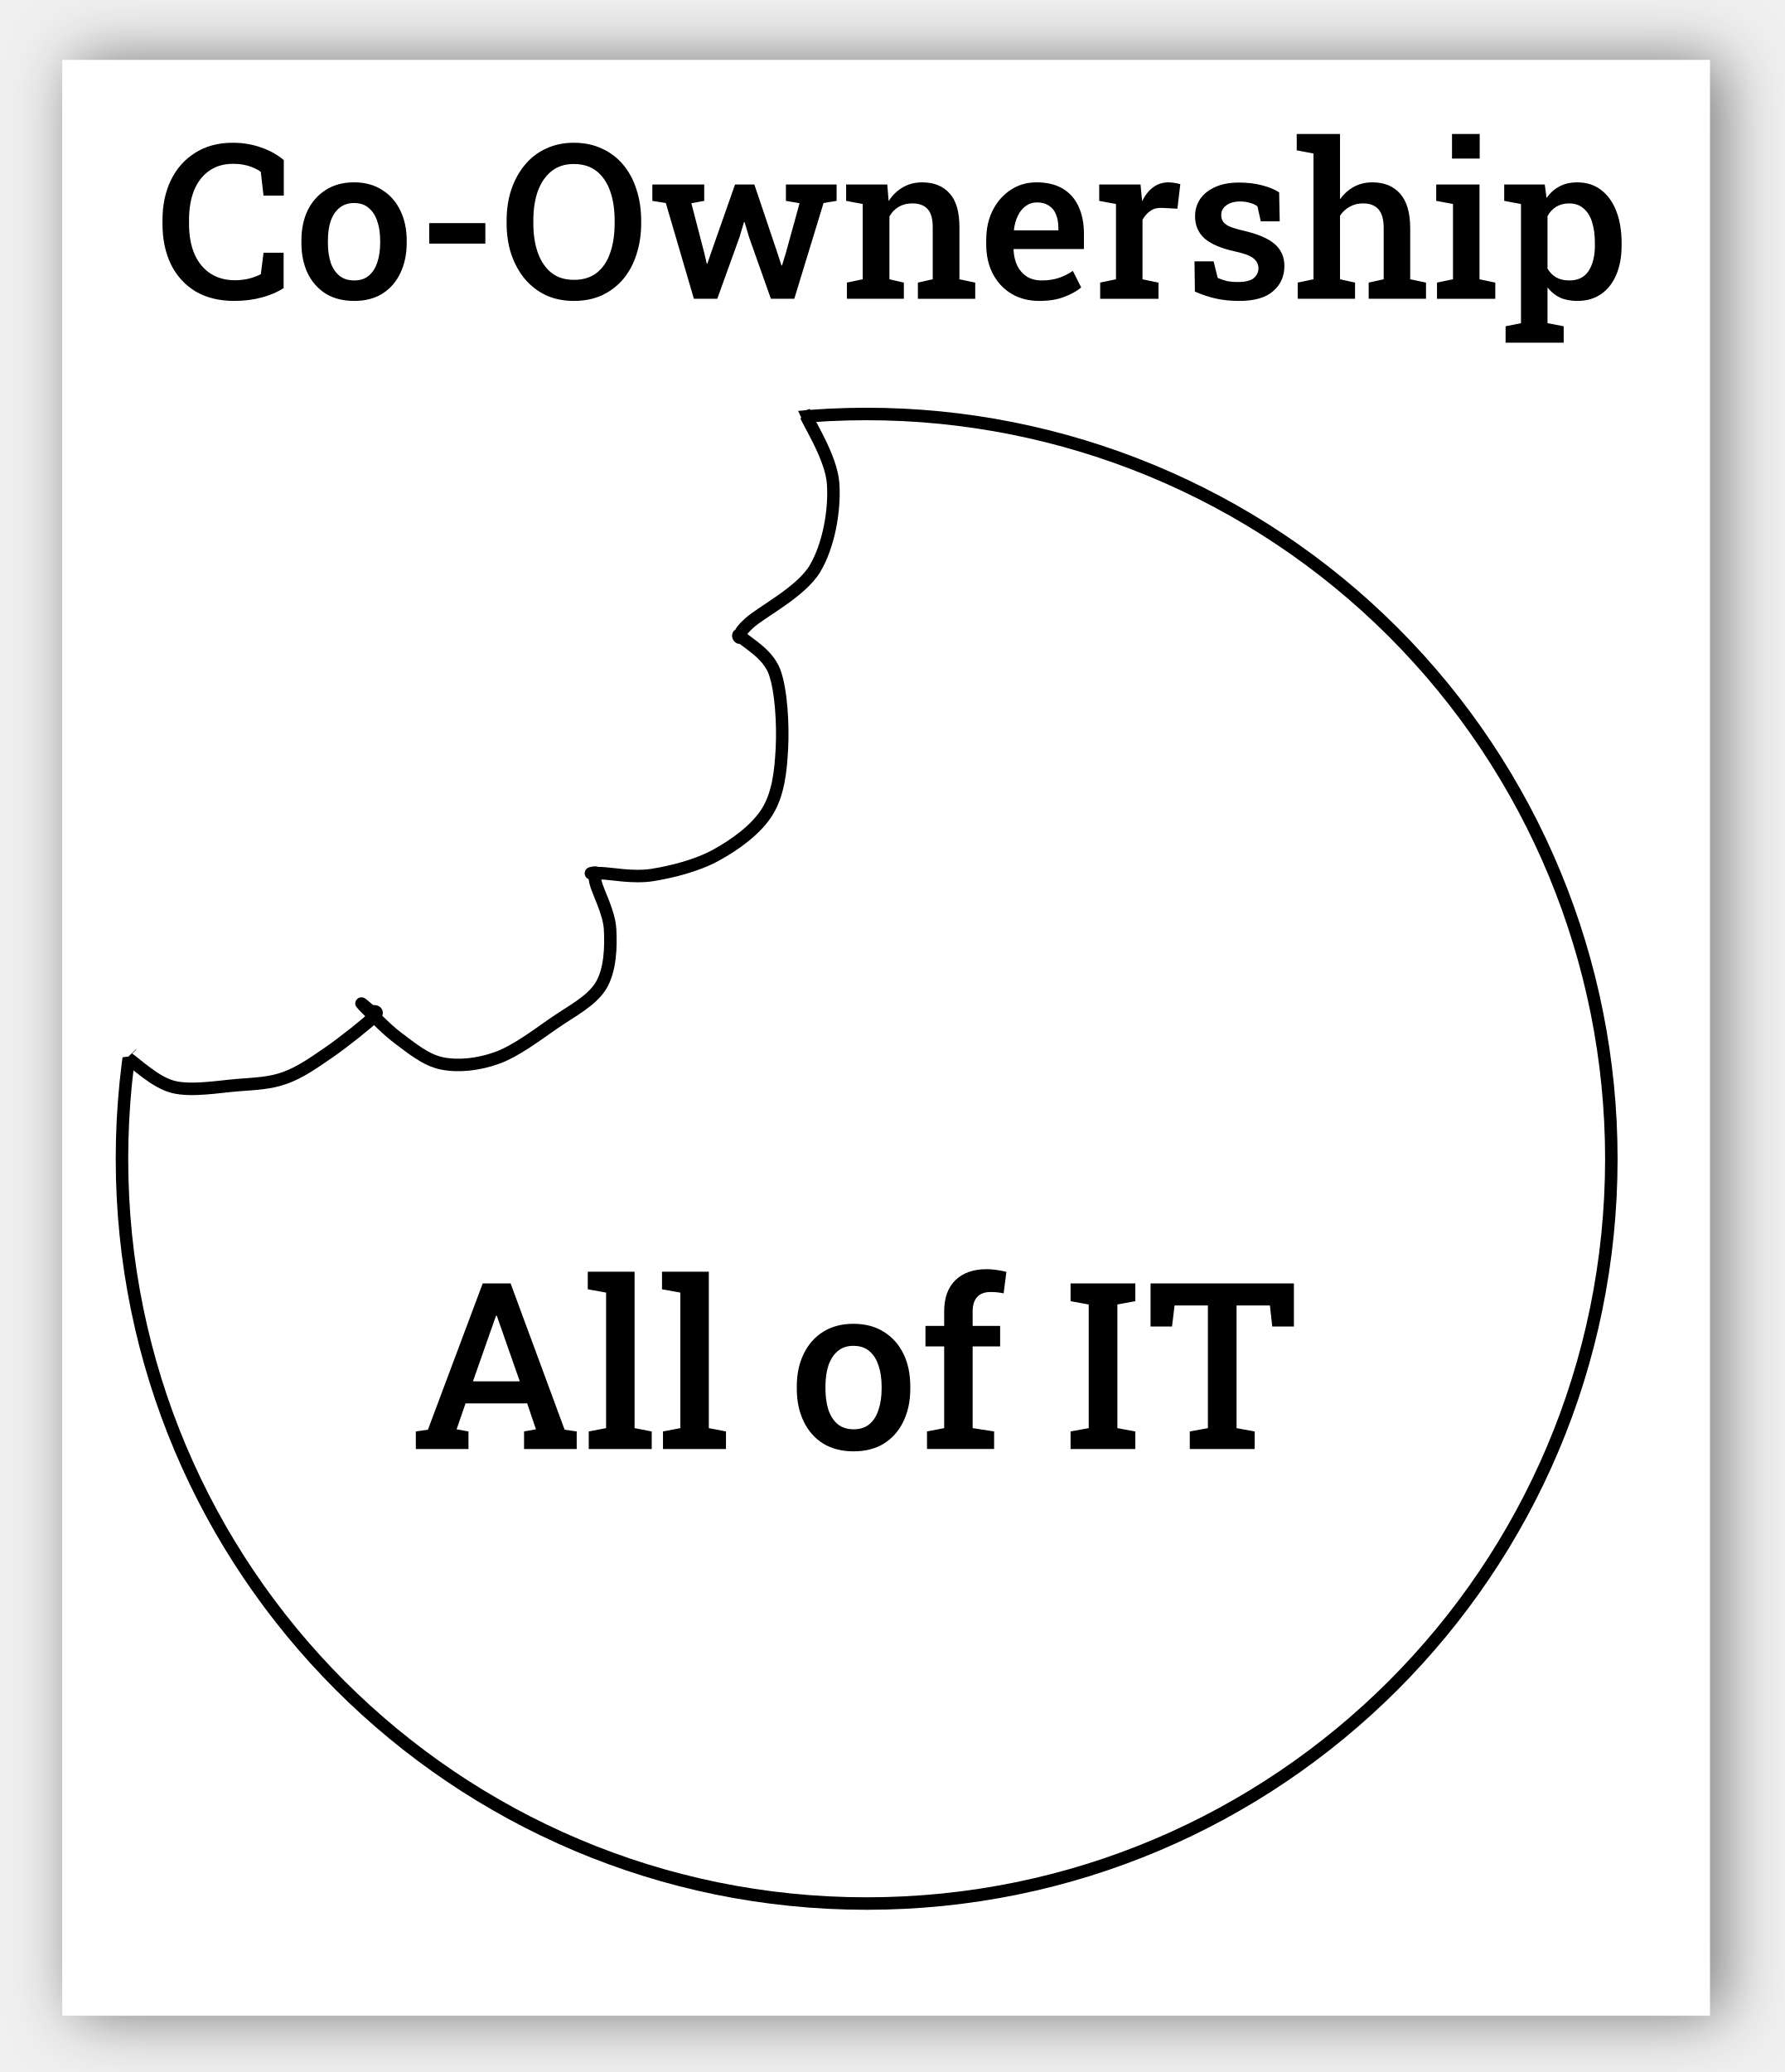
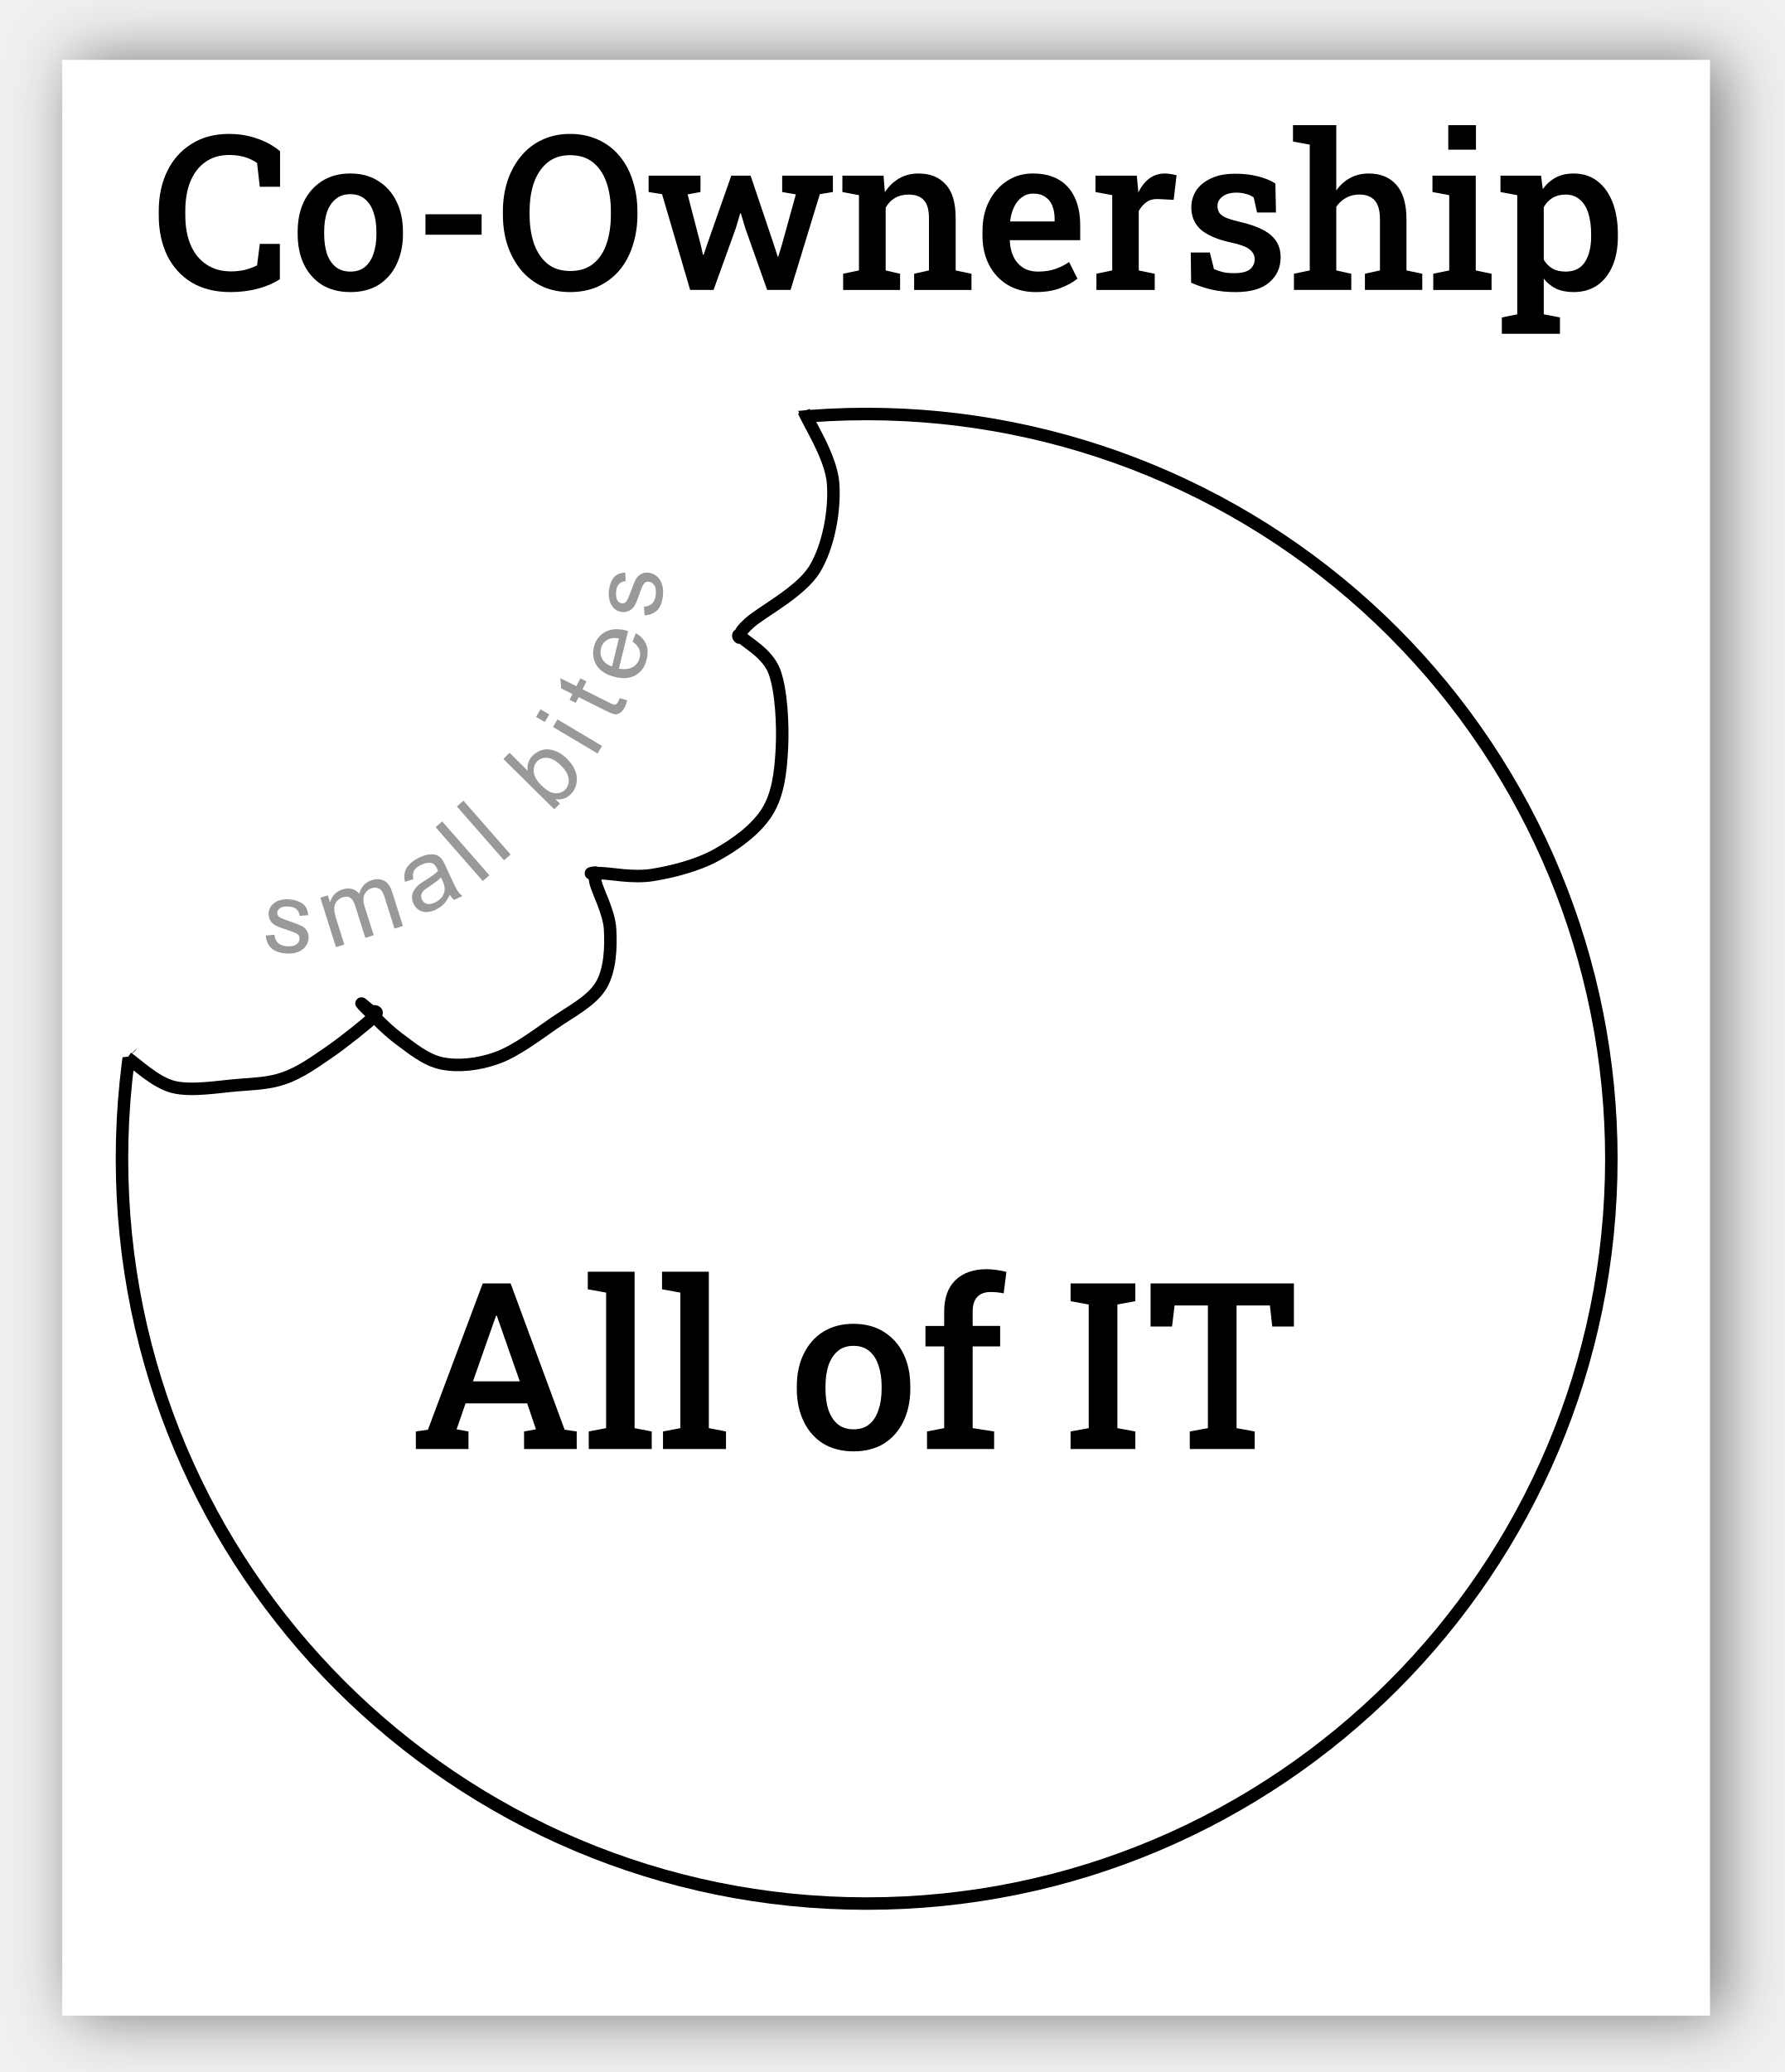
<svg xmlns="http://www.w3.org/2000/svg" xmlns:xlink="http://www.w3.org/1999/xlink" version="1.1" viewBox="0.0 0.0 143.0 166.0" fill="none" stroke="none" stroke-linecap="square" stroke-miterlimit="10">
  <clipPath id="p.0">
    <path d="m0 0l143.0 0l0 166.0l-143.0 0l0 -166.0z" clip-rule="nonzero" />
  </clipPath>
  <g clip-path="url(#p.0)">
    <path fill="#000000" fill-opacity="0.0" d="m0 0l143.0 0l0 166.0l-143.0 0z" fill-rule="evenodd" />
    <g filter="url(#shadowFilter-p.1)">
      <use xlink:href="#p.1" transform="matrix(1.0 0.0 0.0 1.0 1 0.0)" />
    </g>
    <defs>
      <filter id="shadowFilter-p.1" filterUnits="userSpaceOnUse">
        <feGaussianBlur in="SourceAlpha" stdDeviation="2.5" result="blur" />
        <feComponentTransfer in="blur" color-interpolation-filters="sRGB">
          <feFuncR type="linear" slope="0" intercept="0.0" />
          <feFuncG type="linear" slope="0" intercept="0.0" />
          <feFuncB type="linear" slope="0" intercept="0.0" />
          <feFuncA type="linear" slope="0.5" intercept="0" />
        </feComponentTransfer>
      </filter>
    </defs>
    <g id="p.1">
      <path fill="#ffffff" d="m4.984 4.798l132.031 0l0 156.693l-132.031 0z" fill-rule="evenodd" />
    </g>
-     <path fill="#000000" fill-opacity="0.0" d="m-45.003 -1.703l233.606 0l0 40.409l-233.606 0z" fill-rule="evenodd" />
-     <path fill="#000000" d="m18.77 24.109q-1.812 0 -3.109 -0.766q-1.281 -0.781 -1.969 -2.172q-0.672 -1.391 -0.672 -3.234l0 -0.312q0 -1.797 0.672 -3.188q0.672 -1.391 1.938 -2.188q1.266 -0.812 3.016 -0.812q1.219 0 2.266 0.375q1.062 0.359 1.828 1.016l0 2.844l-1.625 0l-0.219 -1.906q-0.281 -0.203 -0.625 -0.344q-0.328 -0.141 -0.734 -0.219q-0.391 -0.078 -0.875 -0.078q-1.109 0 -1.906 0.562q-0.781 0.547 -1.203 1.562q-0.406 1.0 -0.406 2.359l0 0.328q0 1.406 0.438 2.422q0.438 1.0 1.266 1.547q0.828 0.547 1.984 0.547q0.547 0 1.094 -0.125q0.547 -0.141 0.969 -0.359l0.219 -1.719l1.609 0l0 2.828q-0.703 0.469 -1.734 0.75q-1.031 0.281 -2.219 0.281zm9.614 0q-1.328 0 -2.281 -0.578q-0.938 -0.594 -1.453 -1.641q-0.5 -1.062 -0.5 -2.438l0 -0.172q0 -1.375 0.5 -2.422q0.516 -1.047 1.453 -1.641q0.953 -0.609 2.266 -0.609q1.312 0 2.25 0.609q0.953 0.594 1.453 1.641q0.516 1.047 0.516 2.422l0 0.172q0 1.375 -0.516 2.438q-0.5 1.047 -1.438 1.641q-0.938 0.578 -2.25 0.578zm0 -1.641q0.703 0 1.156 -0.375q0.469 -0.391 0.688 -1.062q0.234 -0.688 0.234 -1.578l0 -0.172q0 -0.891 -0.234 -1.562q-0.219 -0.672 -0.688 -1.062q-0.453 -0.391 -1.172 -0.391q-0.703 0 -1.172 0.391q-0.469 0.391 -0.703 1.062q-0.219 0.672 -0.219 1.562l0 0.172q0 0.891 0.219 1.578q0.234 0.672 0.703 1.062q0.469 0.375 1.188 0.375zm6.006 -2.953l0 -1.641l4.5 0l0 1.641l-4.5 0zm11.594 4.594q-1.234 0 -2.234 -0.453q-0.984 -0.469 -1.688 -1.297q-0.703 -0.844 -1.094 -1.984q-0.375 -1.141 -0.375 -2.5l0 -0.188q0 -1.359 0.375 -2.5q0.391 -1.141 1.094 -1.984q0.703 -0.844 1.688 -1.297q1.0 -0.469 2.219 -0.469q1.266 0 2.266 0.469q1.0 0.453 1.703 1.297q0.703 0.844 1.062 1.984q0.375 1.141 0.375 2.5l0 0.188q0 1.359 -0.375 2.5q-0.359 1.141 -1.062 1.984q-0.703 0.828 -1.703 1.297q-1.0 0.453 -2.25 0.453zm0 -1.688q1.109 0 1.828 -0.562q0.734 -0.578 1.078 -1.594q0.359 -1.031 0.359 -2.391l0 -0.203q0 -1.344 -0.359 -2.359q-0.359 -1.016 -1.078 -1.594q-0.719 -0.578 -1.844 -0.578q-1.062 0 -1.781 0.578q-0.719 0.578 -1.094 1.594q-0.359 1.016 -0.359 2.359l0 0.203q0 1.344 0.359 2.375q0.375 1.031 1.094 1.609q0.719 0.562 1.797 0.562zm9.615 1.516l-2.25 -7.672l-1.078 -0.172l0 -1.312l4.156 0l0 1.312l-1.031 0.188l1.031 3.969l0.203 0.875l0.047 0l0.297 -0.875l1.922 -5.469l1.547 0l1.859 5.516l0.312 0.969l0.047 0l0.297 -0.969l1.109 -4.016l-1.094 -0.188l0 -1.312l4.062 0l0 1.312l-1.047 0.172l-2.344 7.672l-1.875 0l-1.75 -4.938l-0.359 -1.203l-0.047 0l-0.359 1.203l-1.781 4.938l-1.875 0zm12.26 0l0 -1.297l1.266 -0.266l0 -6.031l-1.328 -0.25l0 -1.312l3.297 0l0.109 1.328q0.453 -0.703 1.125 -1.094q0.688 -0.406 1.562 -0.406q1.406 0 2.188 0.875q0.797 0.859 0.797 2.703l0 4.188l1.266 0.266l0 1.297l-4.594 0l0 -1.297l1.188 -0.266l0 -4.172q0 -1.031 -0.422 -1.469q-0.406 -0.438 -1.219 -0.438q-0.625 0 -1.094 0.281q-0.453 0.266 -0.734 0.766l0 5.031l1.156 0.266l0 1.297l-4.562 0zm15.428 0.172q-1.281 0 -2.25 -0.578q-0.953 -0.578 -1.484 -1.594q-0.531 -1.031 -0.531 -2.344l0 -0.359q0 -1.344 0.516 -2.375q0.531 -1.047 1.438 -1.641q0.906 -0.609 2.078 -0.609q1.25 0 2.094 0.5q0.844 0.5 1.266 1.422q0.438 0.922 0.438 2.203l0 1.219l-5.625 0l-0.016 0.047q0.031 0.719 0.297 1.281q0.266 0.547 0.766 0.875q0.5 0.312 1.203 0.312q0.75 0 1.359 -0.203q0.609 -0.203 1.125 -0.562l0.672 1.328q-0.547 0.453 -1.391 0.766q-0.828 0.312 -1.953 0.312zm-2.031 -5.656l3.547 0l0 -0.219q0 -0.594 -0.188 -1.047q-0.172 -0.453 -0.562 -0.703q-0.375 -0.266 -0.969 -0.266q-0.516 0 -0.906 0.297q-0.391 0.281 -0.625 0.781q-0.234 0.484 -0.312 1.109l0.016 0.047zm6.897 5.484l0 -1.297l1.266 -0.266l0 -6.031l-1.344 -0.25l0 -1.312l3.312 0l0.109 1.156l0.016 0.188q0.359 -0.734 0.891 -1.125q0.531 -0.391 1.234 -0.391q0.234 0 0.5 0.047q0.266 0.047 0.438 0.094l-0.234 1.969l-1.203 -0.062q-0.578 -0.031 -0.953 0.234q-0.375 0.25 -0.641 0.719l0 4.766l1.281 0.266l0 1.297l-4.672 0zm11.121 0.172q-0.984 0 -1.844 -0.188q-0.844 -0.188 -1.688 -0.562l-0.031 -2.422l1.531 0l0.328 1.328q0.359 0.156 0.734 0.25q0.391 0.078 0.875 0.078q0.906 0 1.281 -0.312q0.375 -0.328 0.375 -0.797q0 -0.453 -0.391 -0.781q-0.391 -0.328 -1.5 -0.562q-1.641 -0.359 -2.422 -1.031q-0.766 -0.688 -0.766 -1.781q0 -0.75 0.391 -1.359q0.406 -0.609 1.188 -0.969q0.781 -0.375 1.938 -0.375q1.031 0 1.844 0.219q0.812 0.203 1.375 0.562l0.047 2.328l-1.516 0l-0.266 -1.203q-0.25 -0.188 -0.609 -0.281q-0.344 -0.109 -0.781 -0.109q-0.703 0 -1.109 0.312q-0.406 0.297 -0.406 0.766q0 0.266 0.125 0.5q0.125 0.219 0.5 0.406q0.391 0.172 1.109 0.344q1.781 0.406 2.547 1.078q0.781 0.672 0.781 1.766q0 1.234 -0.906 2.016q-0.891 0.781 -2.734 0.781zm4.706 -0.172l0 -1.297l1.266 -0.266l0 -10.078l-1.344 -0.25l0 -1.312l3.469 0l0 5.234q0.453 -0.641 1.109 -1.0q0.656 -0.359 1.484 -0.359q1.422 0 2.219 0.906q0.812 0.906 0.812 2.781l0 4.078l1.266 0.266l0 1.297l-4.594 0l0 -1.297l1.203 -0.266l0 -4.094q0 -1.047 -0.422 -1.516q-0.422 -0.469 -1.234 -0.469q-0.594 0 -1.062 0.266q-0.469 0.25 -0.781 0.719l0 5.094l1.203 0.266l0 1.297l-4.594 0zm11.161 0l0 -1.297l1.281 -0.266l0 -6.031l-1.344 -0.25l0 -1.312l3.469 0l0 7.594l1.266 0.266l0 1.297l-4.672 0zm1.203 -11.234l0 -1.969l2.219 0l0 1.969l-2.219 0zm4.293 14.75l0 -1.312l1.234 -0.25l0 -9.547l-1.344 -0.25l0 -1.312l3.25 0l0.141 1.078q0.422 -0.594 1.031 -0.922q0.609 -0.328 1.438 -0.328q1.109 0 1.906 0.609q0.797 0.609 1.219 1.703q0.422 1.094 0.422 2.562l0 0.172q0 1.344 -0.422 2.344q-0.422 1.0 -1.219 1.562q-0.797 0.547 -1.906 0.547q-0.797 0 -1.391 -0.266q-0.578 -0.281 -1.0 -0.812l0 2.859l1.297 0.25l0 1.312l-4.656 0zm5.109 -4.984q1.047 0 1.547 -0.766q0.5 -0.781 0.5 -2.047l0 -0.172q0 -0.953 -0.219 -1.672q-0.219 -0.719 -0.688 -1.109q-0.453 -0.406 -1.156 -0.406q-0.594 0 -1.031 0.266q-0.438 0.266 -0.703 0.75l0 4.203q0.266 0.453 0.688 0.703q0.438 0.25 1.062 0.25z" fill-rule="nonzero" />
-     <path fill="#000000" fill-opacity="0.0" d="m9.773 92.835l0 0c0 -32.954 26.715 -59.669 59.669 -59.669l0 0c15.825 0 31.002 6.287 42.192 17.477c11.19 11.19 17.477 26.367 17.477 42.192l0 0c0 32.954 -26.715 59.669 -59.669 59.669l0 0c-32.954 0 -59.669 -26.715 -59.669 -59.669z" fill-rule="evenodd" />
-     <path stroke="#000000" stroke-width="1.0" stroke-linejoin="round" stroke-linecap="butt" d="m9.773 92.835l0 0c0 -32.954 26.715 -59.669 59.669 -59.669l0 0c15.825 0 31.002 6.287 42.192 17.477c11.19 11.19 17.477 26.367 17.477 42.192l0 0c0 32.954 -26.715 59.669 -59.669 59.669l0 0c-32.954 0 -59.669 -26.715 -59.669 -59.669z" fill-rule="evenodd" />
-     <path fill="#000000" d="m33.319 116.088l0 -1.406l0.969 -0.141l4.391 -11.719l2.234 0l4.328 11.719l0.969 0.141l0 1.406l-4.219 0l0 -1.406l0.953 -0.172l-0.703 -2.078l-4.938 0l-0.719 2.078l0.953 0.172l0 1.406l-4.219 0zm4.578 -5.422l3.75 0l-1.719 -4.906l-0.125 -0.359l-0.047 0l-0.141 0.375l-1.719 4.891zm9.277 5.422l0 -1.406l1.391 -0.266l0 -10.859l-1.469 -0.266l0 -1.406l3.75 0l0 12.531l1.375 0.266l0 1.406l-5.047 0zm5.949 0l0 -1.406l1.391 -0.266l0 -10.859l-1.469 -0.266l0 -1.406l3.75 0l0 12.531l1.375 0.266l0 1.406l-5.047 0zm15.268 0.188q-1.406 0 -2.438 -0.625q-1.016 -0.641 -1.562 -1.781q-0.547 -1.141 -0.547 -2.609l0 -0.188q0 -1.469 0.547 -2.594q0.547 -1.141 1.562 -1.781q1.031 -0.641 2.422 -0.641q1.422 0 2.438 0.641q1.031 0.641 1.578 1.766q0.547 1.125 0.547 2.609l0 0.188q0 1.469 -0.547 2.609q-0.547 1.141 -1.562 1.781q-1.016 0.625 -2.438 0.625zm0 -1.766q0.766 0 1.266 -0.406q0.5 -0.422 0.734 -1.156q0.25 -0.734 0.25 -1.688l0 -0.188q0 -0.953 -0.25 -1.672q-0.234 -0.734 -0.734 -1.156q-0.5 -0.422 -1.281 -0.422q-0.75 0 -1.25 0.422q-0.5 0.422 -0.75 1.156q-0.234 0.719 -0.234 1.672l0 0.188q0 0.953 0.234 1.688q0.25 0.734 0.75 1.156q0.516 0.406 1.266 0.406zm5.887 1.578l0 -1.406l1.375 -0.266l0 -6.547l-1.5 0l0 -1.641l1.5 0l0 -1.156q0 -1.625 0.891 -2.5q0.906 -0.891 2.516 -0.891q0.375 0 0.797 0.062q0.438 0.062 0.781 0.156l-0.219 1.719q-0.203 -0.047 -0.484 -0.078q-0.281 -0.031 -0.547 -0.031q-0.734 0 -1.094 0.406q-0.359 0.391 -0.359 1.156l0 1.156l2.203 0l0 1.641l-2.203 0l0 6.547l1.719 0.266l0 1.406l-5.375 0zm11.503 0l0 -1.406l1.453 -0.266l0 -9.906l-1.453 -0.266l0 -1.422l5.188 0l0 1.422l-1.438 0.266l0 9.906l1.438 0.266l0 1.406l-5.188 0zm9.551 0l0 -1.406l1.453 -0.266l0 -9.828l-2.672 0l-0.203 1.688l-1.719 0l0 -3.453l11.484 0l0 3.453l-1.734 0l-0.188 -1.688l-2.672 0l0 9.828l1.453 0.266l0 1.406l-5.203 0z" fill-rule="nonzero" />
+     <path fill="#000000" fill-opacity="0.0" d="m-45.303 -2.411l233.606 0l0 40.409l-233.606 0z" fill-rule="evenodd" />
+     <path fill="#000000" d="m18.47 23.4q-1.812 0 -3.109 -0.766q-1.281 -0.781 -1.969 -2.172q-0.672 -1.391 -0.672 -3.234l0 -0.312q0 -1.797 0.672 -3.187q0.672 -1.391 1.938 -2.188q1.266 -0.812 3.016 -0.812q1.219 0 2.266 0.375q1.062 0.359 1.828 1.016l0 2.844l-1.625 0l-0.219 -1.906q-0.281 -0.203 -0.625 -0.344q-0.328 -0.141 -0.734 -0.219q-0.391 -0.078 -0.875 -0.078q-1.109 0 -1.906 0.562q-0.781 0.547 -1.203 1.562q-0.406 1.0 -0.406 2.359l0 0.328q0 1.406 0.438 2.422q0.438 1.0 1.266 1.547q0.828 0.547 1.984 0.547q0.547 0 1.094 -0.125q0.547 -0.141 0.969 -0.359l0.219 -1.719l1.609 0l0 2.828q-0.703 0.469 -1.734 0.75q-1.031 0.281 -2.219 0.281zm9.614 0q-1.328 0 -2.281 -0.578q-0.938 -0.594 -1.453 -1.641q-0.5 -1.062 -0.5 -2.438l0 -0.172q0 -1.375 0.5 -2.422q0.516 -1.047 1.453 -1.641q0.953 -0.609 2.266 -0.609q1.312 0 2.25 0.609q0.953 0.594 1.453 1.641q0.516 1.047 0.516 2.422l0 0.172q0 1.375 -0.516 2.438q-0.5 1.047 -1.438 1.641q-0.938 0.578 -2.25 0.578zm0 -1.641q0.703 0 1.156 -0.375q0.469 -0.391 0.688 -1.062q0.234 -0.688 0.234 -1.578l0 -0.172q0 -0.891 -0.234 -1.562q-0.219 -0.672 -0.688 -1.062q-0.453 -0.391 -1.172 -0.391q-0.703 0 -1.172 0.391q-0.469 0.391 -0.703 1.062q-0.219 0.672 -0.219 1.562l0 0.172q0 0.891 0.219 1.578q0.234 0.672 0.703 1.062q0.469 0.375 1.188 0.375zm6.006 -2.953l0 -1.641l4.5 0l0 1.641l-4.5 0zm11.594 4.594q-1.234 0 -2.234 -0.453q-0.984 -0.469 -1.688 -1.297q-0.703 -0.844 -1.094 -1.984q-0.375 -1.141 -0.375 -2.5l0 -0.188q0 -1.359 0.375 -2.5q0.391 -1.141 1.094 -1.984q0.703 -0.844 1.688 -1.297q1.0 -0.469 2.219 -0.469q1.266 0 2.266 0.469q1.0 0.453 1.703 1.297q0.703 0.844 1.062 1.984q0.375 1.141 0.375 2.5l0 0.188q0 1.359 -0.375 2.5q-0.359 1.141 -1.062 1.984q-0.703 0.828 -1.703 1.297q-1.0 0.453 -2.25 0.453zm0 -1.688q1.109 0 1.828 -0.562q0.734 -0.578 1.078 -1.594q0.359 -1.031 0.359 -2.391l0 -0.203q0 -1.344 -0.359 -2.359q-0.359 -1.016 -1.078 -1.594q-0.719 -0.578 -1.844 -0.578q-1.062 0 -1.781 0.578q-0.719 0.578 -1.094 1.594q-0.359 1.016 -0.359 2.359l0 0.203q0 1.344 0.359 2.375q0.375 1.031 1.094 1.609q0.719 0.562 1.797 0.562zm9.615 1.516l-2.25 -7.672l-1.078 -0.172l0 -1.312l4.156 0l0 1.312l-1.031 0.188l1.031 3.969l0.203 0.875l0.047 0l0.297 -0.875l1.922 -5.469l1.547 0l1.859 5.516l0.312 0.969l0.047 0l0.297 -0.969l1.109 -4.016l-1.094 -0.188l0 -1.312l4.063 0l0 1.312l-1.047 0.172l-2.344 7.672l-1.875 0l-1.75 -4.938l-0.359 -1.203l-0.047 0l-0.359 1.203l-1.781 4.938l-1.875 0zm12.26 0l0 -1.297l1.266 -0.266l0 -6.031l-1.328 -0.25l0 -1.312l3.297 0l0.109 1.328q0.453 -0.703 1.125 -1.094q0.688 -0.406 1.562 -0.406q1.406 0 2.188 0.875q0.797 0.859 0.797 2.703l0 4.188l1.266 0.266l0 1.297l-4.594 0l0 -1.297l1.188 -0.266l0 -4.172q0 -1.031 -0.422 -1.469q-0.406 -0.437 -1.219 -0.437q-0.625 0 -1.094 0.281q-0.453 0.266 -0.734 0.766l0 5.031l1.156 0.266l0 1.297l-4.562 0zm15.428 0.172q-1.281 0 -2.25 -0.578q-0.953 -0.578 -1.484 -1.594q-0.531 -1.031 -0.531 -2.344l0 -0.359q0 -1.344 0.516 -2.375q0.531 -1.047 1.438 -1.641q0.906 -0.609 2.078 -0.609q1.25 0 2.094 0.5q0.844 0.5 1.266 1.422q0.438 0.922 0.438 2.203l0 1.219l-5.625 0l-0.016 0.047q0.031 0.719 0.297 1.281q0.266 0.547 0.766 0.875q0.5 0.312 1.203 0.312q0.75 0 1.359 -0.203q0.609 -0.203 1.125 -0.562l0.672 1.328q-0.547 0.453 -1.391 0.766q-0.828 0.312 -1.953 0.312zm-2.031 -5.656l3.547 0l0 -0.219q0 -0.594 -0.188 -1.047q-0.172 -0.453 -0.562 -0.703q-0.375 -0.266 -0.969 -0.266q-0.516 0 -0.906 0.297q-0.391 0.281 -0.625 0.781q-0.234 0.484 -0.312 1.109l0.016 0.047zm6.897 5.484l0 -1.297l1.266 -0.266l0 -6.031l-1.344 -0.25l0 -1.312l3.312 0l0.109 1.156l0.016 0.188q0.359 -0.734 0.891 -1.125q0.531 -0.391 1.234 -0.391q0.234 0 0.5 0.047q0.266 0.047 0.438 0.094l-0.234 1.969l-1.203 -0.062q-0.578 -0.031 -0.953 0.234q-0.375 0.25 -0.641 0.719l0 4.766l1.281 0.266l0 1.297l-4.672 0zm11.121 0.172q-0.984 0 -1.844 -0.188q-0.844 -0.188 -1.688 -0.562l-0.031 -2.422l1.531 0l0.328 1.328q0.359 0.156 0.734 0.25q0.391 0.078 0.875 0.078q0.906 0 1.281 -0.312q0.375 -0.328 0.375 -0.797q0 -0.453 -0.391 -0.781q-0.391 -0.328 -1.5 -0.562q-1.641 -0.359 -2.422 -1.031q-0.766 -0.688 -0.766 -1.781q0 -0.75 0.391 -1.359q0.406 -0.609 1.188 -0.969q0.781 -0.375 1.938 -0.375q1.031 0 1.844 0.219q0.812 0.203 1.375 0.562l0.047 2.328l-1.516 0l-0.266 -1.203q-0.25 -0.188 -0.609 -0.281q-0.344 -0.109 -0.781 -0.109q-0.703 0 -1.109 0.312q-0.406 0.297 -0.406 0.766q0 0.266 0.125 0.5q0.125 0.219 0.5 0.406q0.391 0.172 1.109 0.344q1.781 0.406 2.547 1.078q0.781 0.672 0.781 1.766q0 1.234 -0.906 2.016q-0.891 0.781 -2.734 0.781zm4.706 -0.172l0 -1.297l1.266 -0.266l0 -10.078l-1.344 -0.25l0 -1.312l3.469 0l0 5.234q0.453 -0.641 1.109 -1.0q0.656 -0.359 1.484 -0.359q1.422 0 2.219 0.906q0.812 0.906 0.812 2.781l0 4.078l1.266 0.266l0 1.297l-4.594 0l0 -1.297l1.203 -0.266l0 -4.094q0 -1.047 -0.422 -1.516q-0.422 -0.469 -1.234 -0.469q-0.594 0 -1.062 0.266q-0.469 0.25 -0.781 0.719l0 5.094l1.203 0.266l0 1.297l-4.594 0zm11.161 0l0 -1.297l1.281 -0.266l0 -6.031l-1.344 -0.25l0 -1.312l3.469 0l0 7.594l1.266 0.266l0 1.297l-4.672 0zm1.203 -11.234l0 -1.969l2.219 0l0 1.969l-2.219 0zm4.293 14.75l0 -1.312l1.234 -0.25l0 -9.547l-1.344 -0.25l0 -1.312l3.25 0l0.141 1.078q0.422 -0.594 1.031 -0.922q0.609 -0.328 1.438 -0.328q1.109 0 1.906 0.609q0.797 0.609 1.219 1.703q0.422 1.094 0.422 2.562l0 0.172q0 1.344 -0.422 2.344q-0.422 1.0 -1.219 1.562q-0.797 0.547 -1.906 0.547q-0.797 0 -1.391 -0.266q-0.578 -0.281 -1.0 -0.812l0 2.859l1.297 0.25l0 1.312l-4.656 0zm5.109 -4.984q1.047 0 1.547 -0.766q0.5 -0.781 0.5 -2.047l0 -0.172q0 -0.953 -0.219 -1.672q-0.219 -0.719 -0.688 -1.109q-0.453 -0.406 -1.156 -0.406q-0.594 0 -1.031 0.266q-0.438 0.266 -0.703 0.75l0 4.203q0.266 0.453 0.688 0.703q0.438 0.25 1.062 0.25z" fill-rule="nonzero" />
+     <path fill="#000000" fill-opacity="0.0" d="m9.773 92.836l0 0c0 -32.954 26.715 -59.669 59.669 -59.669l0 0c15.825 0 31.002 6.287 42.193 17.477c11.19 11.19 17.477 26.367 17.477 42.193l0 0c0 32.954 -26.715 59.669 -59.669 59.669l0 0c-32.954 0 -59.669 -26.715 -59.669 -59.669z" fill-rule="evenodd" />
+     <path stroke="#000000" stroke-width="1.0" stroke-linejoin="round" stroke-linecap="butt" d="m9.773 92.836l0 0c0 -32.954 26.715 -59.669 59.669 -59.669l0 0c15.825 0 31.002 6.287 42.193 17.477c11.19 11.19 17.477 26.367 17.477 42.193l0 0c0 32.954 -26.715 59.669 -59.669 59.669l0 0c-32.954 0 -59.669 -26.715 -59.669 -59.669z" fill-rule="evenodd" />
+     <path fill="#000000" d="m33.32 116.089l0 -1.406l0.969 -0.141l4.391 -11.719l2.234 0l4.328 11.719l0.969 0.141l0 1.406l-4.219 0l0 -1.406l0.953 -0.172l-0.703 -2.078l-4.938 0l-0.719 2.078l0.953 0.172l0 1.406l-4.219 0zm4.578 -5.422l3.75 0l-1.719 -4.906l-0.125 -0.359l-0.047 0l-0.141 0.375l-1.719 4.891zm9.277 5.422l0 -1.406l1.391 -0.266l0 -10.859l-1.469 -0.266l0 -1.406l3.75 0l0 12.531l1.375 0.266l0 1.406l-5.047 0zm5.949 0l0 -1.406l1.391 -0.266l0 -10.859l-1.469 -0.266l0 -1.406l3.75 0l0 12.531l1.375 0.266l0 1.406l-5.047 0zm15.268 0.188q-1.406 0 -2.438 -0.625q-1.016 -0.641 -1.562 -1.781q-0.547 -1.141 -0.547 -2.609l0 -0.188q0 -1.469 0.547 -2.594q0.547 -1.141 1.562 -1.781q1.031 -0.641 2.422 -0.641q1.422 0 2.438 0.641q1.031 0.641 1.578 1.766q0.547 1.125 0.547 2.609l0 0.188q0 1.469 -0.547 2.609q-0.547 1.141 -1.562 1.781q-1.016 0.625 -2.438 0.625zm0 -1.766q0.766 0 1.266 -0.406q0.5 -0.422 0.734 -1.156q0.25 -0.734 0.25 -1.688l0 -0.188q0 -0.953 -0.25 -1.672q-0.234 -0.734 -0.734 -1.156q-0.5 -0.422 -1.281 -0.422q-0.75 0 -1.25 0.422q-0.5 0.422 -0.75 1.156q-0.234 0.719 -0.234 1.672l0 0.188q0 0.953 0.234 1.688q0.25 0.734 0.75 1.156q0.516 0.406 1.266 0.406zm5.887 1.578l0 -1.406l1.375 -0.266l0 -6.547l-1.5 0l0 -1.641l1.5 0l0 -1.156q0 -1.625 0.891 -2.5q0.906 -0.891 2.516 -0.891q0.375 0 0.797 0.062q0.438 0.062 0.781 0.156l-0.219 1.719q-0.203 -0.047 -0.484 -0.078q-0.281 -0.031 -0.547 -0.031q-0.734 0 -1.094 0.406q-0.359 0.391 -0.359 1.156l0 1.156l2.203 0l0 1.641l-2.203 0l0 6.547l1.719 0.266l0 1.406l-5.375 0zm11.503 0l0 -1.406l1.453 -0.266l0 -9.906l-1.453 -0.266l0 -1.422l5.188 0l0 1.422l-1.438 0.266l0 9.906l1.438 0.266l0 1.406l-5.188 0zm9.551 0l0 -1.406l1.453 -0.266l0 -9.828l-2.672 0l-0.203 1.688l-1.719 0l0 -3.453l11.484 0l0 3.453l-1.734 0l-0.188 -1.688l-2.672 0l0 9.828l1.453 0.266l0 1.406l-5.203 0z" fill-rule="nonzero" />
+     <path fill="#ffffff" d="m38.762 57.388l25.441 -23.924l-1.667 -3.635l-30.816 8.903l-18.467 21.299l-3.517 13.189l-3.226 11.877l3.787 -0.454z" fill-rule="evenodd" />
    <path fill="#ffffff" d="m64.41 32.946c0.391 0.967 2.2 3.699 2.347 5.804c0.146 2.105 -0.346 4.961 -1.468 6.824c-1.122 1.863 -4.27 3.441 -5.267 4.354c-0.997 0.913 -0.615 0.937 -0.715 1.125c-0.1 0.187 -0.345 -0.466 0.116 0c0.46 0.466 2.107 1.313 2.645 2.795c0.538 1.482 0.681 4.235 0.584 6.097c-0.097 1.862 -0.29 3.649 -1.168 5.076c-0.878 1.427 -2.563 2.638 -4.101 3.485c-1.538 0.847 -3.589 1.355 -5.127 1.597c-1.538 0.242 -3.281 -0.125 -4.099 -0.147c-0.818 -0.022 -0.755 0.013 -0.808 0.013c-0.053 3.1280518E-4 0.428 -0.13 0.489 -0.011c0.061 0.119 -0.296 -0.024 -0.121 0.726c0.174 0.75 1.094 2.395 1.168 3.774c0.073 1.379 0.029 3.24 -0.728 4.498c-0.756 1.258 -2.418 2.081 -3.81 3.048c-1.391 0.968 -3.05 2.225 -4.539 2.757c-1.489 0.532 -3.075 0.7 -4.394 0.435c-1.318 -0.266 -2.467 -1.254 -3.517 -2.028c-1.049 -0.774 -2.364 -2.211 -2.78 -2.614c-0.416 -0.402 0.14 0.085 0.284 0.2c0.144 0.115 0.534 0.444 0.578 0.489c0.044 0.044 -0.314 -0.252 -0.312 -0.222c0.003 0.03 0.884 -0.146 0.328 0.405c-0.555 0.551 -2.464 2.077 -3.66 2.899c-1.196 0.822 -2.294 1.6 -3.515 2.035c-1.221 0.436 -2.321 0.458 -3.81 0.578c-1.489 0.12 -3.658 0.507 -5.123 0.144c-1.465 -0.363 -3.053 -1.934 -3.664 -2.321" fill-rule="evenodd" />
    <path stroke="#000000" stroke-width="1.0" stroke-linejoin="round" stroke-linecap="butt" d="m64.41 32.946c0.391 0.967 2.2 3.699 2.347 5.804c0.146 2.105 -0.346 4.961 -1.468 6.824c-1.122 1.863 -4.27 3.441 -5.267 4.354c-0.997 0.913 -0.615 0.937 -0.715 1.125c-0.1 0.187 -0.345 -0.466 0.116 0c0.46 0.466 2.107 1.313 2.645 2.795c0.538 1.482 0.681 4.235 0.584 6.097c-0.097 1.862 -0.29 3.649 -1.168 5.076c-0.878 1.427 -2.563 2.638 -4.101 3.485c-1.538 0.847 -3.589 1.355 -5.127 1.597c-1.538 0.242 -3.281 -0.125 -4.099 -0.147c-0.818 -0.022 -0.755 0.013 -0.808 0.013c-0.053 3.1280518E-4 0.428 -0.13 0.489 -0.011c0.061 0.119 -0.296 -0.024 -0.121 0.726c0.174 0.75 1.094 2.395 1.168 3.774c0.073 1.379 0.029 3.24 -0.728 4.498c-0.756 1.258 -2.418 2.081 -3.81 3.048c-1.391 0.968 -3.05 2.225 -4.539 2.757c-1.489 0.532 -3.075 0.7 -4.394 0.435c-1.318 -0.266 -2.467 -1.254 -3.517 -2.028c-1.049 -0.774 -2.364 -2.211 -2.78 -2.614c-0.416 -0.402 0.14 0.085 0.284 0.2c0.144 0.115 0.534 0.444 0.578 0.489c0.044 0.044 -0.314 -0.252 -0.312 -0.222c0.003 0.03 0.884 -0.146 0.328 0.405c-0.555 0.551 -2.464 2.077 -3.66 2.899c-1.196 0.822 -2.294 1.6 -3.515 2.035c-1.221 0.436 -2.321 0.458 -3.81 0.578c-1.489 0.12 -3.658 0.507 -5.123 0.144c-1.465 -0.363 -3.053 -1.934 -3.664 -2.321" fill-rule="evenodd" />
-     <path fill="#ffffff" d="m38.762 57.388l25.441 -23.924l-1.667 -3.635l-30.816 8.903l-18.467 21.299l-3.517 13.189l-3.226 11.877l3.787 -0.454z" fill-rule="evenodd" />
+     <path fill="#000000" fill-opacity="0.0" d="m-14.595 57.058l77.337 5.014l-1.842 27.717l-77.337 -5.014z" fill-rule="evenodd" />
+     <path fill="#999999" d="m21.297 74.952l0.693 -0.065q0.035 0.409 0.285 0.66q0.251 0.235 0.734 0.267q0.483 0.031 0.73 -0.141q0.247 -0.188 0.265 -0.453q0.017 -0.249 -0.178 -0.387q-0.134 -0.103 -0.701 -0.296q-0.767 -0.238 -1.054 -0.397q-0.287 -0.16 -0.426 -0.419q-0.138 -0.275 -0.119 -0.571q0.019 -0.281 0.159 -0.506q0.156 -0.225 0.385 -0.367q0.164 -0.115 0.45 -0.174q0.287 -0.075 0.614 -0.054q0.483 0.031 0.848 0.196q0.365 0.165 0.52 0.425q0.156 0.245 0.191 0.654l-0.692 0.049q-0.025 -0.33 -0.232 -0.516q-0.206 -0.201 -0.627 -0.229q-0.483 -0.031 -0.697 0.127q-0.213 0.143 -0.228 0.361q-0.008 0.125 0.062 0.239q0.085 0.131 0.268 0.205q0.09 0.053 0.596 0.227q0.735 0.251 1.023 0.395q0.288 0.144 0.427 0.403q0.156 0.245 0.132 0.604q-0.023 0.343 -0.246 0.642q-0.223 0.299 -0.625 0.445q-0.386 0.147 -0.885 0.115q-0.795 -0.052 -1.21 -0.407q-0.398 -0.37 -0.464 -1.032z" fill-rule="nonzero" />
+     <path fill="#000000" fill-opacity="0.0" d="m-12.411 70.724l73.914 -23.363l8.354 26.494l-73.914 23.363z" fill-rule="evenodd" />
+     <path fill="#999999" d="m26.918 75.881l-1.25 -3.964l0.596 -0.188l0.179 0.566q0.1 -0.359 0.341 -0.632q0.256 -0.278 0.659 -0.405q0.432 -0.137 0.776 -0.032q0.339 0.089 0.562 0.38q0.241 -0.846 1.001 -1.087q0.581 -0.184 0.997 0.045q0.431 0.224 0.647 0.91l0.855 2.712l-0.67 0.212l-0.785 -2.489q-0.127 -0.402 -0.258 -0.558q-0.116 -0.16 -0.328 -0.208q-0.201 -0.067 -0.425 0.003q-0.417 0.132 -0.611 0.504q-0.179 0.368 0.014 0.979l0.724 2.295l-0.67 0.212l-0.813 -2.578q-0.141 -0.447 -0.375 -0.619q-0.234 -0.172 -0.607 -0.054q-0.283 0.089 -0.489 0.319q-0.191 0.224 -0.202 0.555q-0.015 0.316 0.154 0.853l0.648 2.056l-0.67 0.212z" fill-rule="nonzero" />
+     <path fill="#000000" fill-opacity="0.0" d="m-6.856 73.604l70.345 -32.527l11.638 25.249l-70.345 32.527z" fill-rule="evenodd" />
+     <path fill="#999999" d="m36.042 71.688q-0.217 0.462 -0.485 0.74q-0.267 0.279 -0.65 0.456q-0.61 0.282 -1.088 0.141q-0.47 -0.161 -0.686 -0.63q-0.131 -0.284 -0.122 -0.563q0.023 -0.286 0.163 -0.506q0.147 -0.24 0.37 -0.429q0.158 -0.142 0.522 -0.362q0.734 -0.46 1.03 -0.752q-0.045 -0.134 -0.058 -0.163q-0.183 -0.397 -0.439 -0.468q-0.339 -0.101 -0.821 0.122q-0.454 0.21 -0.595 0.464q-0.141 0.254 -0.071 0.704l-0.663 0.203q-0.098 -0.437 -0.011 -0.77q0.081 -0.347 0.391 -0.645q0.303 -0.312 0.786 -0.535q0.482 -0.223 0.832 -0.247q0.364 -0.031 0.591 0.088q0.22 0.105 0.395 0.334q0.107 0.157 0.303 0.583l0.392 0.851q0.406 0.88 0.559 1.101q0.154 0.222 0.365 0.382l-0.667 0.308q-0.191 -0.153 -0.343 -0.409zm-0.711 -1.393q-0.275 0.299 -0.924 0.72q-0.371 0.24 -0.508 0.39q-0.123 0.143 -0.143 0.324q-0.026 0.167 0.052 0.337q0.118 0.255 0.381 0.34q0.277 0.078 0.646 -0.092q0.369 -0.171 0.58 -0.458q0.219 -0.308 0.216 -0.651q0.001 -0.259 -0.195 -0.684l-0.105 -0.227z" fill-rule="nonzero" />
+     <path fill="#000000" fill-opacity="0.0" d="m-1.213 83.298l58.248 -51.146l18.308 20.898l-58.248 51.146z" fill-rule="evenodd" />
+     <path fill="#999999" d="m38.683 70.586l-3.779 -4.313l0.528 -0.464l3.779 4.313l-0.528 0.464z" fill-rule="nonzero" />
+     <path fill="#000000" fill-opacity="0.0" d="m0.49 81.635l58.248 -51.146l18.308 20.898l-58.248 51.146z" fill-rule="evenodd" />
+     <path fill="#999999" d="m40.385 68.923l-3.779 -4.313l0.528 -0.464l3.779 4.313l-0.528 0.464z" fill-rule="nonzero" />
+     <path fill="#000000" fill-opacity="0.0" d="m6.463 79.449l54.414 -55.207l19.765 19.525l-54.414 55.207z" fill-rule="evenodd" />
+     <path fill="#999999" d="m44.862 64.382l-0.45 0.456l-4.079 -4.03l0.494 -0.501l1.456 1.439q-0.093 -0.707 0.39 -1.197q0.274 -0.278 0.627 -0.413q0.352 -0.135 0.706 -0.093q0.354 0.042 0.719 0.227q0.366 0.185 0.688 0.504q0.756 0.747 0.805 1.542q0.038 0.785 -0.477 1.308q-0.516 0.523 -1.245 0.395l0.367 0.362zm-1.501 -1.482q0.534 0.527 0.91 0.613q0.619 0.151 1.014 -0.25q0.329 -0.334 0.281 -0.842q-0.048 -0.53 -0.615 -1.09q-0.578 -0.571 -1.086 -0.612q-0.497 -0.052 -0.826 0.282q-0.318 0.323 -0.27 0.853q0.059 0.519 0.592 1.046z" fill-rule="nonzero" />
+     <path fill="#000000" fill-opacity="0.0" d="m13.917 84.826l39.451 -66.705l23.886 14.222l-39.451 66.705z" fill-rule="evenodd" />
+     <path fill="#999999" d="m43.65 57.848l-0.698 -0.416l0.358 -0.605l0.698 0.416l-0.358 0.605zm4.229 2.518l-3.571 -2.126l0.358 -0.605l3.571 2.126l-0.358 0.605z" fill-rule="nonzero" />
+     <path fill="#000000" fill-opacity="0.0" d="m32.922 84.768l6.778 -77.203l27.703 2.492l-6.778 77.203z" fill-rule="evenodd" />
+     <path fill="#999999" d="m51.648 49.303l-0.049 -0.695q0.41 -0.026 0.667 -0.269q0.241 -0.245 0.283 -0.728q0.042 -0.483 -0.124 -0.733q-0.182 -0.252 -0.446 -0.275q-0.249 -0.022 -0.391 0.169q-0.106 0.132 -0.312 0.694q-0.255 0.761 -0.421 1.045q-0.166 0.283 -0.429 0.416q-0.278 0.132 -0.574 0.105q-0.28 -0.025 -0.503 -0.171q-0.221 -0.161 -0.358 -0.393q-0.111 -0.167 -0.164 -0.454q-0.069 -0.289 -0.04 -0.615q0.042 -0.483 0.215 -0.843q0.173 -0.361 0.437 -0.51q0.248 -0.15 0.659 -0.176l0.033 0.693q-0.331 0.017 -0.521 0.22q-0.206 0.201 -0.243 0.621q-0.042 0.483 0.111 0.7q0.138 0.216 0.356 0.236q0.124 0.011 0.24 -0.057q0.133 -0.082 0.211 -0.263q0.055 -0.089 0.24 -0.59q0.268 -0.729 0.418 -1.013q0.15 -0.285 0.413 -0.418q0.248 -0.15 0.606 -0.118q0.342 0.031 0.636 0.261q0.293 0.23 0.431 0.635q0.138 0.389 0.095 0.887q-0.07 0.794 -0.435 1.2q-0.379 0.389 -1.042 0.44z" fill-rule="nonzero" />
+     <path fill="#000000" fill-opacity="0.0" d="m17.464 84.205l34.636 -69.332l24.868 12.461l-34.636 69.332z" fill-rule="evenodd" />
+     <path fill="#999999" d="m49.657 55.929l0.594 0.175q-0.063 0.301 -0.168 0.51q-0.175 0.349 -0.384 0.489q-0.203 0.126 -0.412 0.126q-0.217 -0.021 -0.789 -0.308l-2.137 -1.071l-0.23 0.461l-0.489 -0.245l0.23 -0.461l-0.908 -0.455l-0.063 -0.818l1.285 0.644l0.314 -0.629l0.489 0.245l-0.314 0.629l2.179 1.092q0.265 0.133 0.363 0.147q0.091 -0.007 0.168 -0.056q0.077 -0.049 0.147 -0.189q0.056 -0.112 0.126 -0.287z" fill-rule="nonzero" />
+     <path fill="#000000" fill-opacity="0.0" d="m26.207 86.475l18.384 -75.275l27.039 6.648l-18.384 75.275z" fill-rule="evenodd" />
+     <path fill="#999999" d="m50.683 51.411l0.262 -0.676q0.581 0.32 0.819 0.861q0.226 0.522 0.052 1.236q-0.215 0.88 -0.887 1.262q-0.672 0.382 -1.659 0.139q-1.017 -0.25 -1.452 -0.904q-0.432 -0.669 -0.228 -1.504q0.196 -0.804 0.884 -1.183q0.672 -0.382 1.674 -0.136q0.061 0.015 0.178 0.06l-0.734 3.005q0.664 0.115 1.109 -0.13q0.431 -0.248 0.557 -0.764q0.089 -0.364 -0.045 -0.671q-0.131 -0.322 -0.53 -0.597zm-1.641 1.978l0.549 -2.246q-0.527 -0.081 -0.837 0.068q-0.472 0.222 -0.602 0.753q-0.115 0.471 0.126 0.868q0.241 0.397 0.764 0.558z" fill-rule="nonzero" />
  </g>
</svg>
